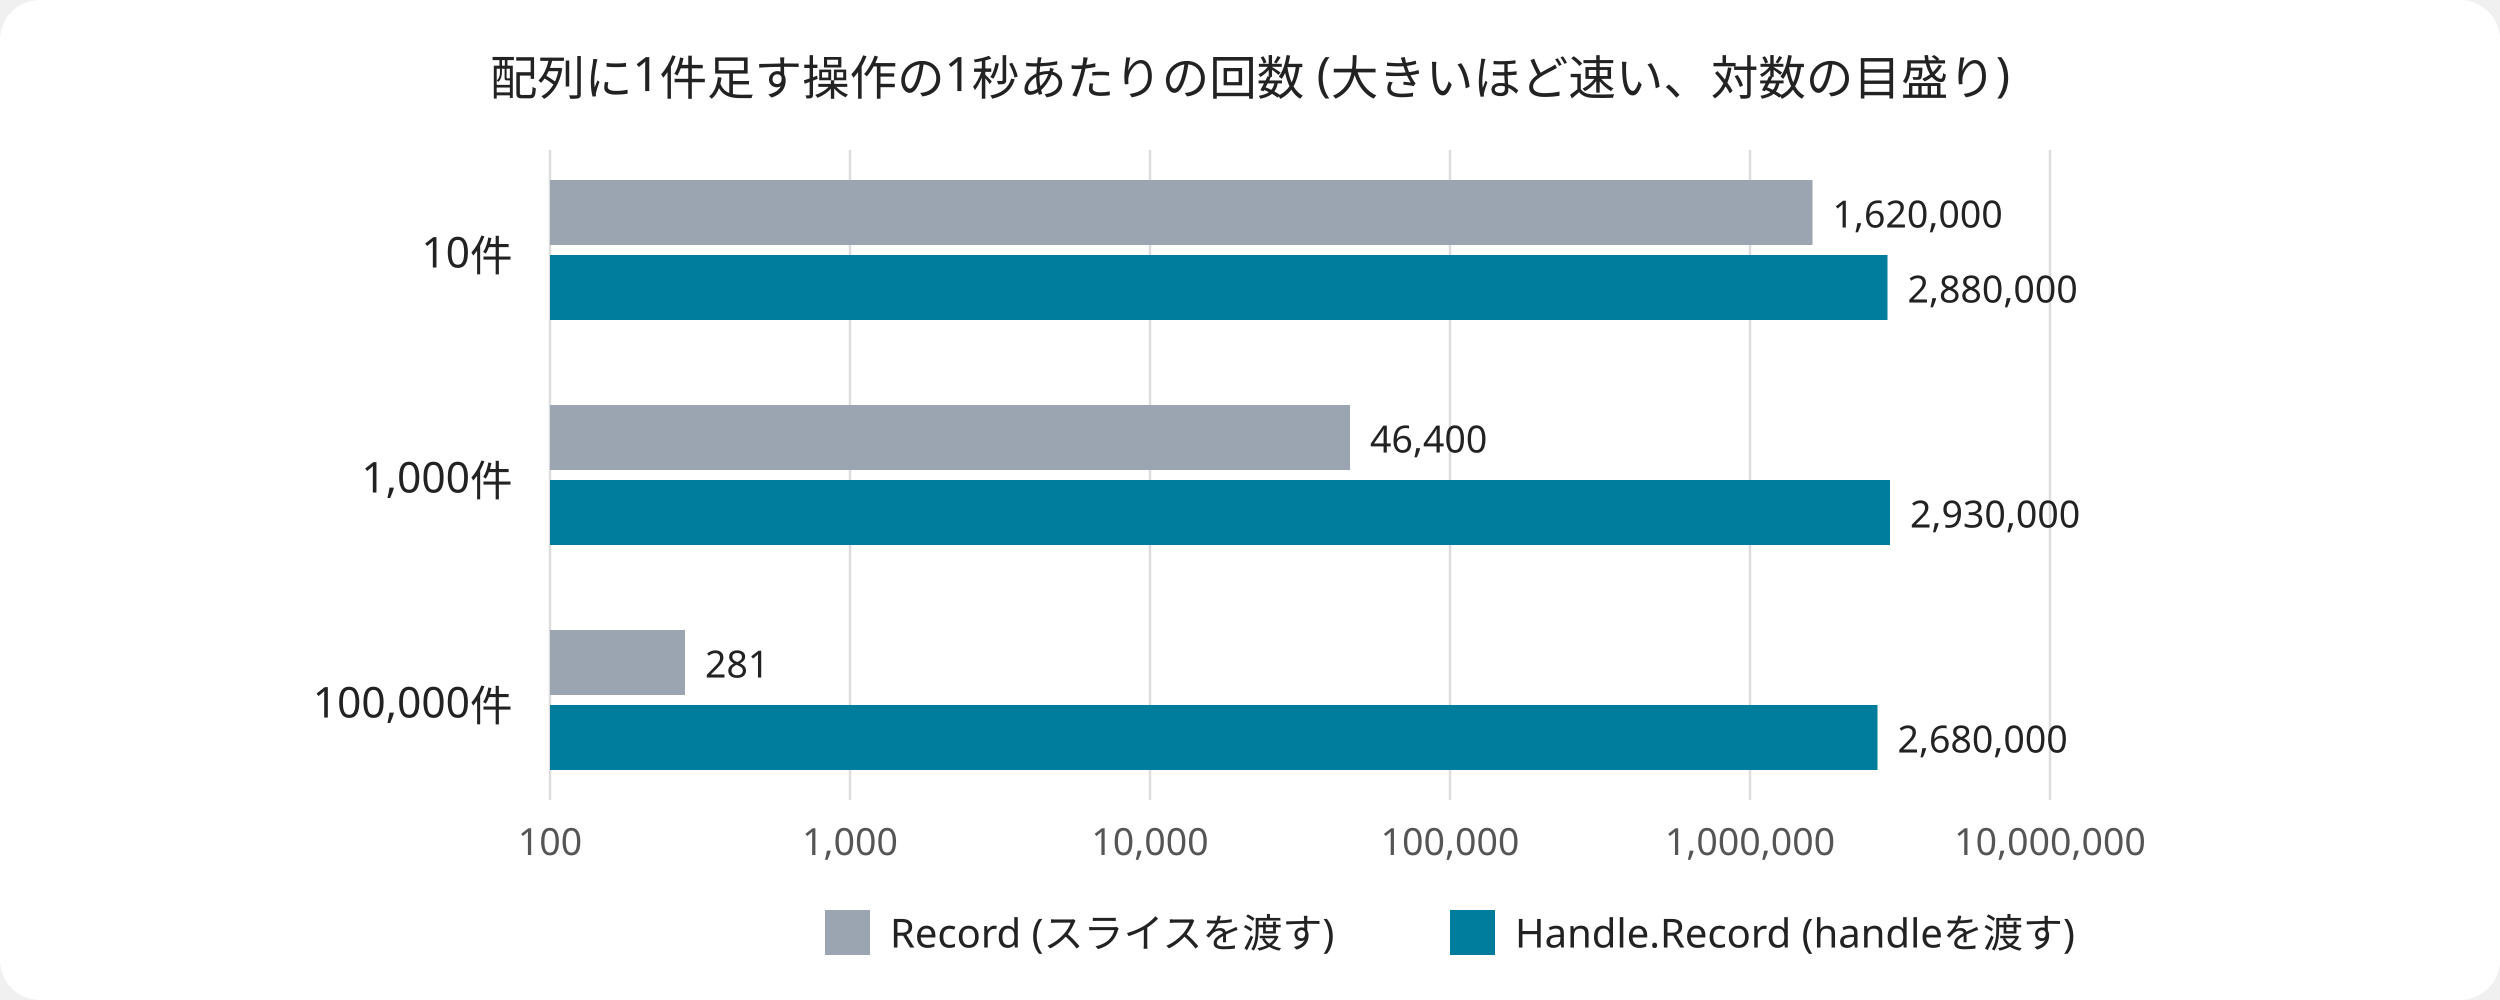
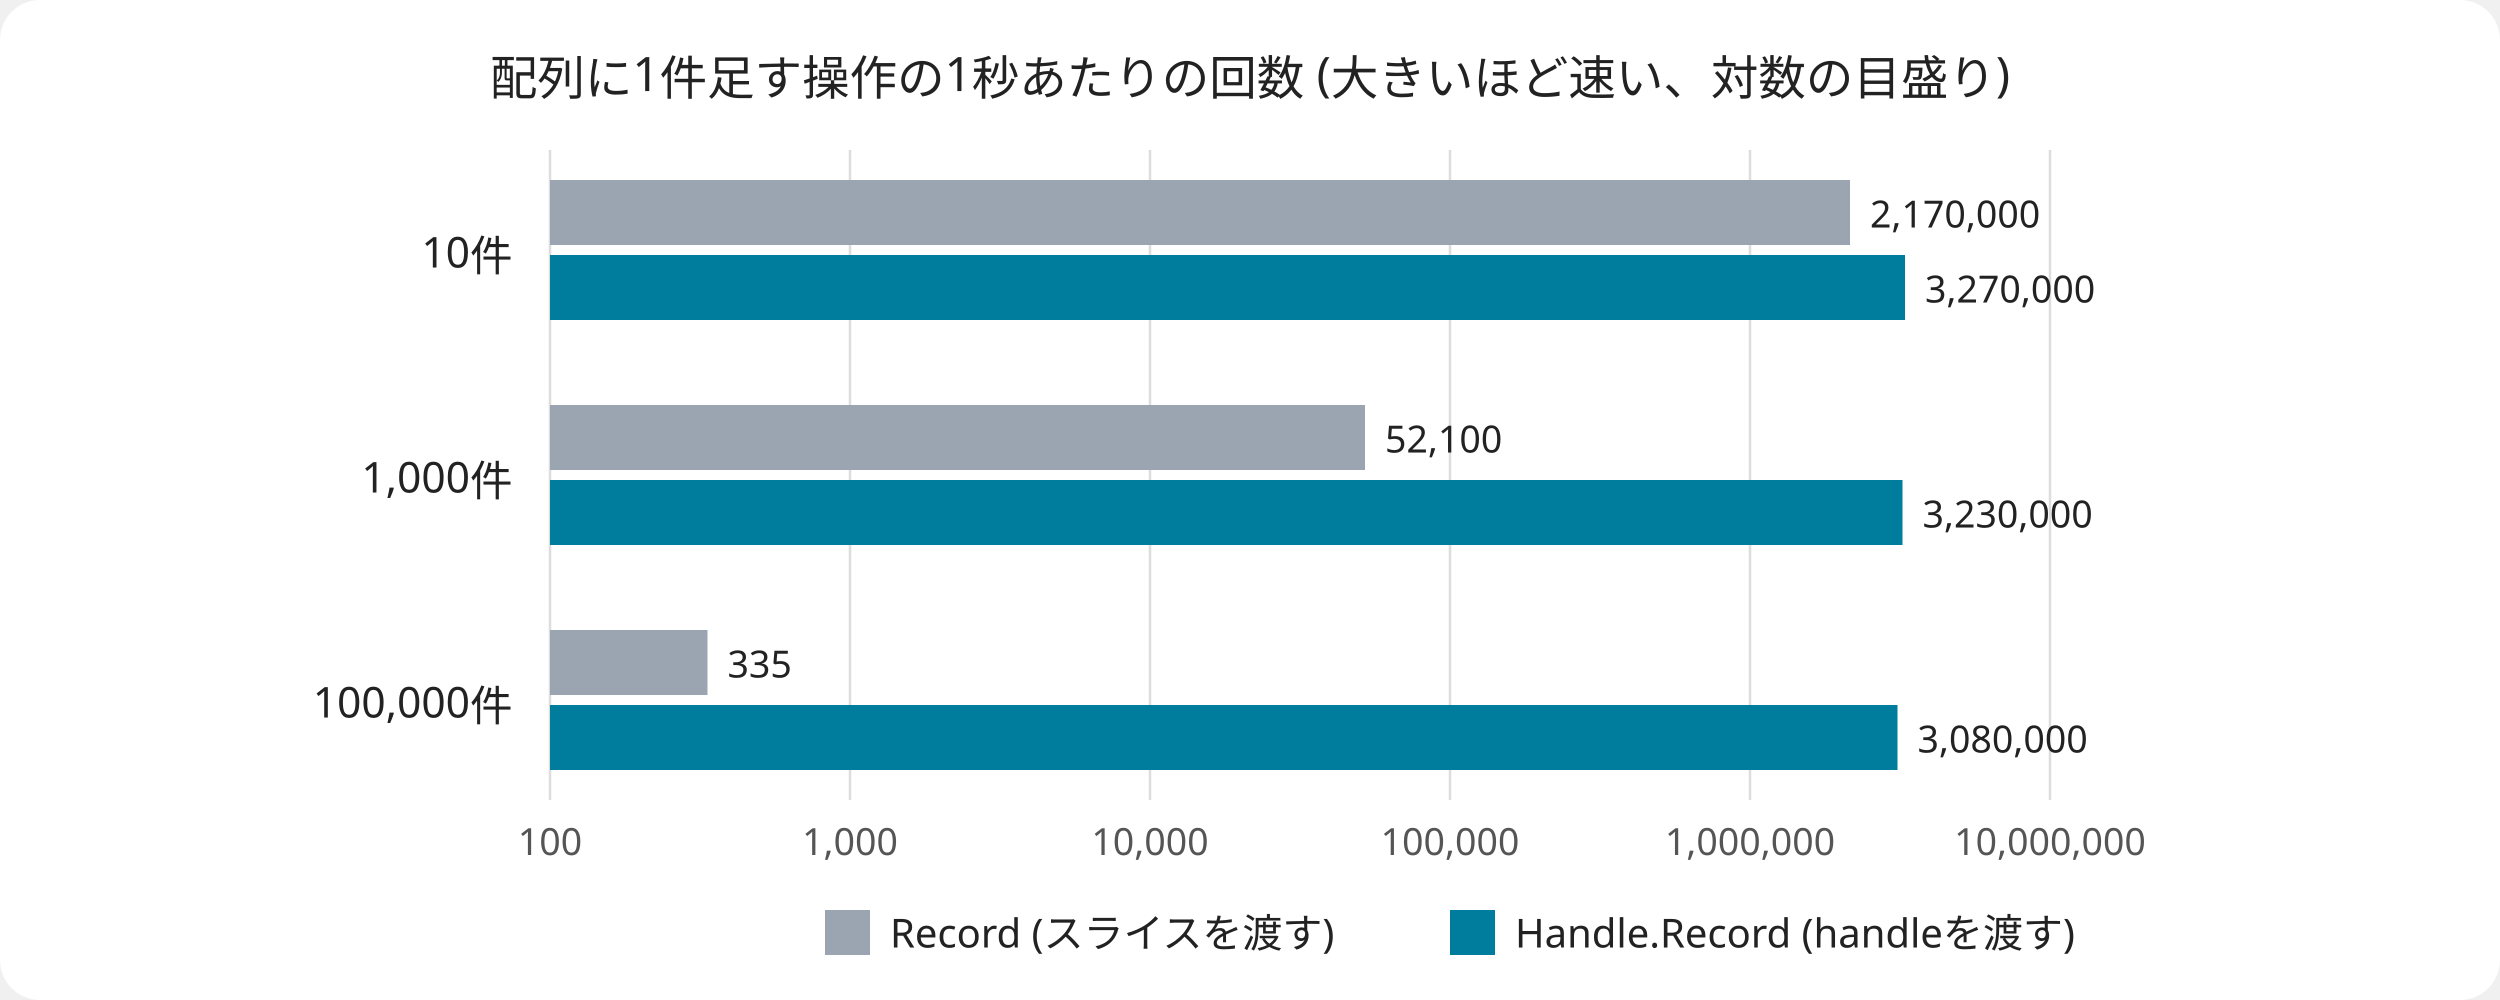
<svg xmlns="http://www.w3.org/2000/svg" width="1000" height="400" viewBox="0 0 1000 400" font-family="sans-serif">
  <rect x="0" y="0" width="1000" height="400" rx="16" fill="#fff" />
  <text x="500" y="38" font-size="19" text-anchor="middle" fill="#222">配列に1件足す操作の1秒あたりの回数 (大きいほど速い、対数の目盛り)</text>
  <g stroke="#ddd" stroke-width="1">
    <line x1="220" y1="60" x2="220" y2="320" />
    <line x1="340" y1="60" x2="340" y2="320" />
    <line x1="460" y1="60" x2="460" y2="320" />
    <line x1="580" y1="60" x2="580" y2="320" />
    <line x1="700" y1="60" x2="700" y2="320" />
    <line x1="820" y1="60" x2="820" y2="320" />
  </g>
  <g font-size="15" text-anchor="middle" fill="#555">
    <text x="220" y="342">100</text>
    <text x="340" y="342">1,000</text>
    <text x="460" y="342">10,000</text>
    <text x="580" y="342">100,000</text>
    <text x="700" y="342">1,000,000</text>
    <text x="820" y="342">10,000,000</text>
  </g>
  <g font-size="17" text-anchor="end" fill="#222">
    <text x="205" y="107">10件</text>
    <text x="205" y="197">1,000件</text>
    <text x="205" y="287">100,000件</text>
  </g>
  <g fill="#9aa5b1">
-     <rect x="220" y="72" width="505" height="26" />
-     <rect x="220" y="162" width="320" height="26" />
-     <rect x="220" y="252" width="54" height="26" />
+     <rect x="220" y="72" width="520" height="26" />
+     <rect x="220" y="162" width="326" height="26" />
+     <rect x="220" y="252" width="63" height="26" />
  </g>
  <g fill="#007d9c">
-     <rect x="220" y="102" width="535" height="26" />
-     <rect x="220" y="192" width="536" height="26" />
-     <rect x="220" y="282" width="531" height="26" />
+     <rect x="220" y="102" width="542" height="26" />
+     <rect x="220" y="192" width="541" height="26" />
+     <rect x="220" y="282" width="539" height="26" />
  </g>
  <g font-size="15" fill="#222">
-     <text x="733" y="91">1,620,000</text>
-     <text x="548" y="181">46,400</text>
-     <text x="282" y="271">281</text>
-     <text x="763" y="121">2,880,000</text>
-     <text x="764" y="211">2,930,000</text>
-     <text x="759" y="301">2,680,000</text>
+     <text x="748" y="91">2,170,000</text>
+     <text x="554" y="181">52,100</text>
+     <text x="291" y="271">335</text>
+     <text x="770" y="121">3,270,000</text>
+     <text x="769" y="211">3,230,000</text>
+     <text x="767" y="301">3,080,000</text>
  </g>
  <rect x="330" y="364" width="18" height="18" fill="#9aa5b1" />
  <text x="356" y="379" font-size="16" fill="#222">Record (スライスを渡す)</text>
  <rect x="580" y="364" width="18" height="18" fill="#007d9c" />
  <text x="606" y="379" font-size="16" fill="#222">Handle.Record (handleを渡す)</text>
</svg>
